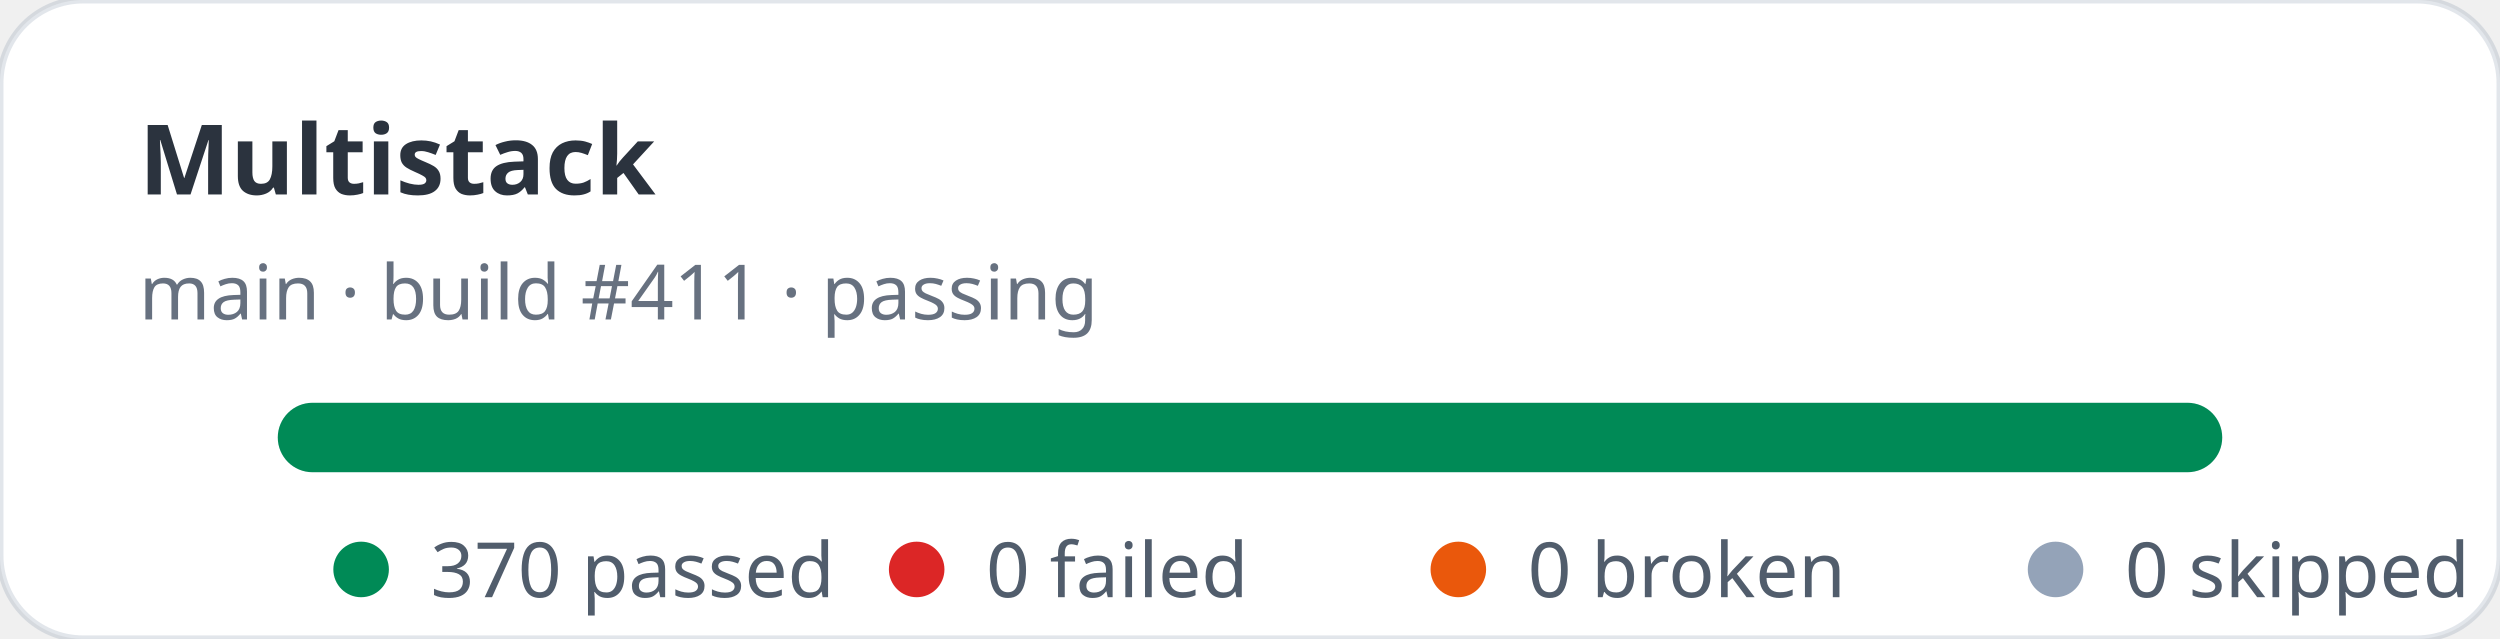
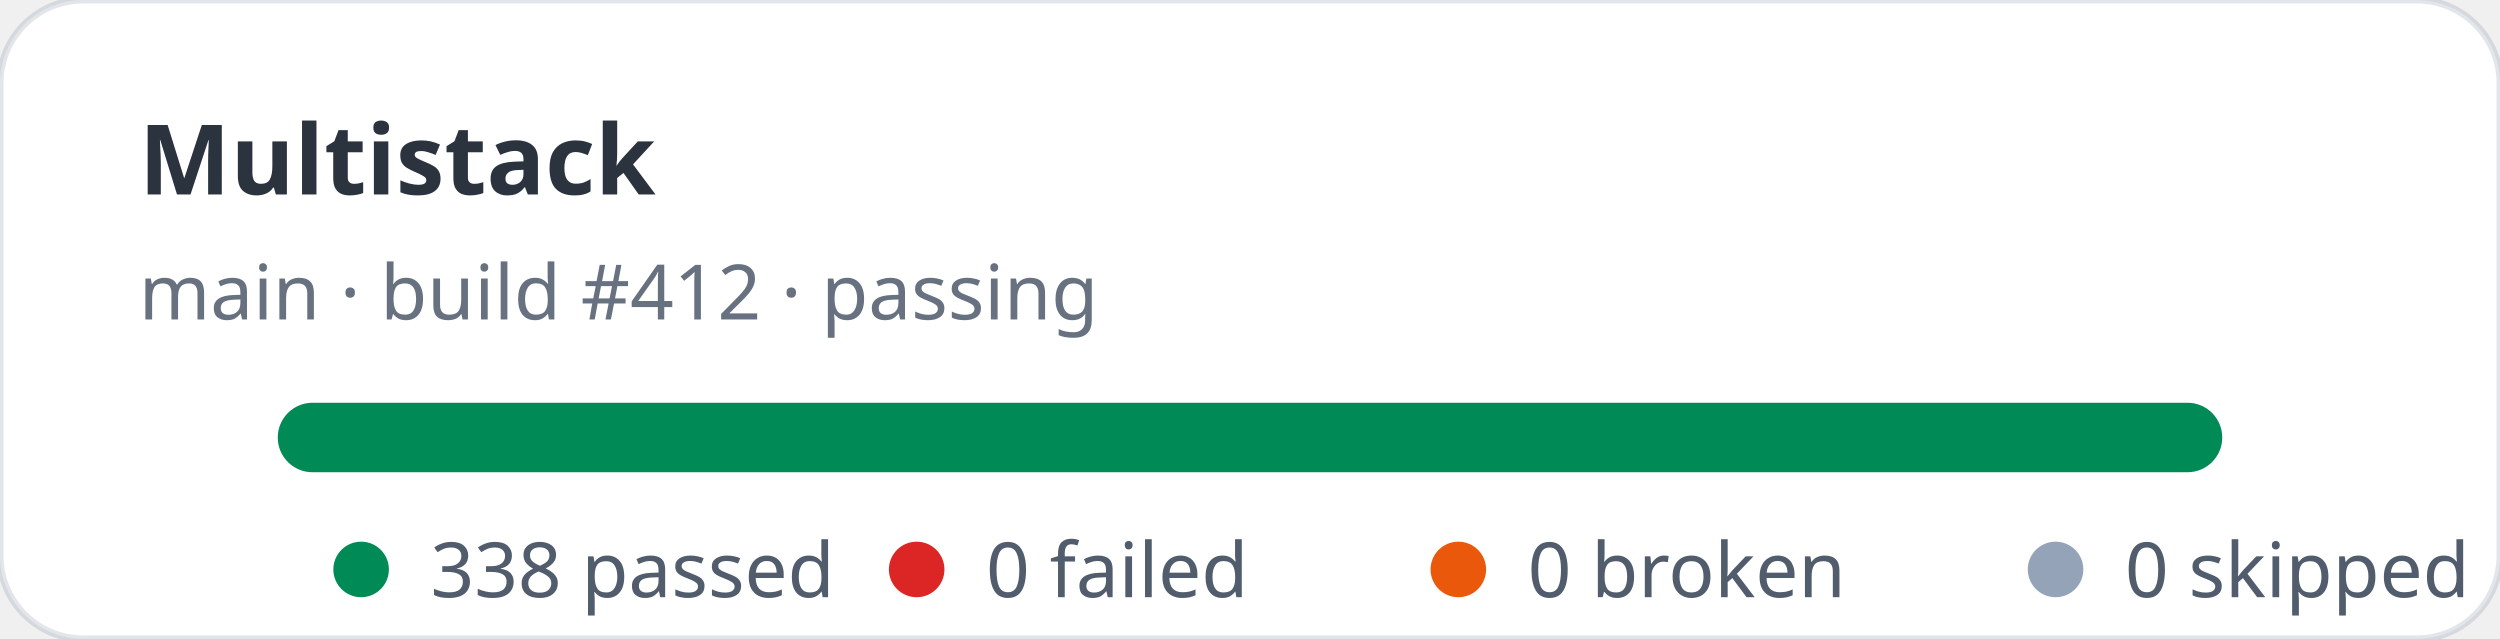
- <svg xmlns="http://www.w3.org/2000/svg" width="360" height="92" viewBox="0 0 360 92" role="img" aria-label="Multistack stats: 370 passed, 0 failed">
+ <svg xmlns="http://www.w3.org/2000/svg" width="360" height="92" viewBox="0 0 360 92" role="img" aria-label="Multistack stats: 338 passed, 0 failed">
  <rect width="360" height="92" rx="12" fill="#ffffff" stroke="rgba(11,48,86,0.12)" />
  <text x="20" y="28" fill="rgba(1,10,24,0.83)" font-family="ui-sans-serif,system-ui,sans-serif" font-size="14" font-weight="700">Multistack</text>
-   <text x="20" y="46" fill="rgba(2,19,44,0.6)" font-family="ui-sans-serif,system-ui,sans-serif" font-size="11">main · build #411 · passing</text>
+   <text x="20" y="46" fill="rgba(2,19,44,0.6)" font-family="ui-sans-serif,system-ui,sans-serif" font-size="11">main · build #412 · passing</text>
  <rect x="40" y="58" width="280" height="10" rx="5" fill="#e2e8f0" />
  <rect x="40" y="58" width="280" height="10" rx="5" fill="#008a56" />
  <g font-family="ui-sans-serif,system-ui,sans-serif" font-size="11" fill="rgba(1,18,40,0.68)">
    <circle cx="52" cy="82" r="4" fill="#008a56" />
-     <text x="62" y="86">370 passed</text>
+     <text x="62" y="86">338 passed</text>
    <circle cx="132" cy="82" r="4" fill="#dc2626" />
    <text x="142" y="86">0 failed</text>
    <circle cx="210" cy="82" r="4" fill="#ea580c" />
    <text x="220" y="86">0 broken</text>
    <circle cx="296" cy="82" r="4" fill="#94a3b8" />
    <text x="306" y="86">0 skipped</text>
  </g>
</svg>
